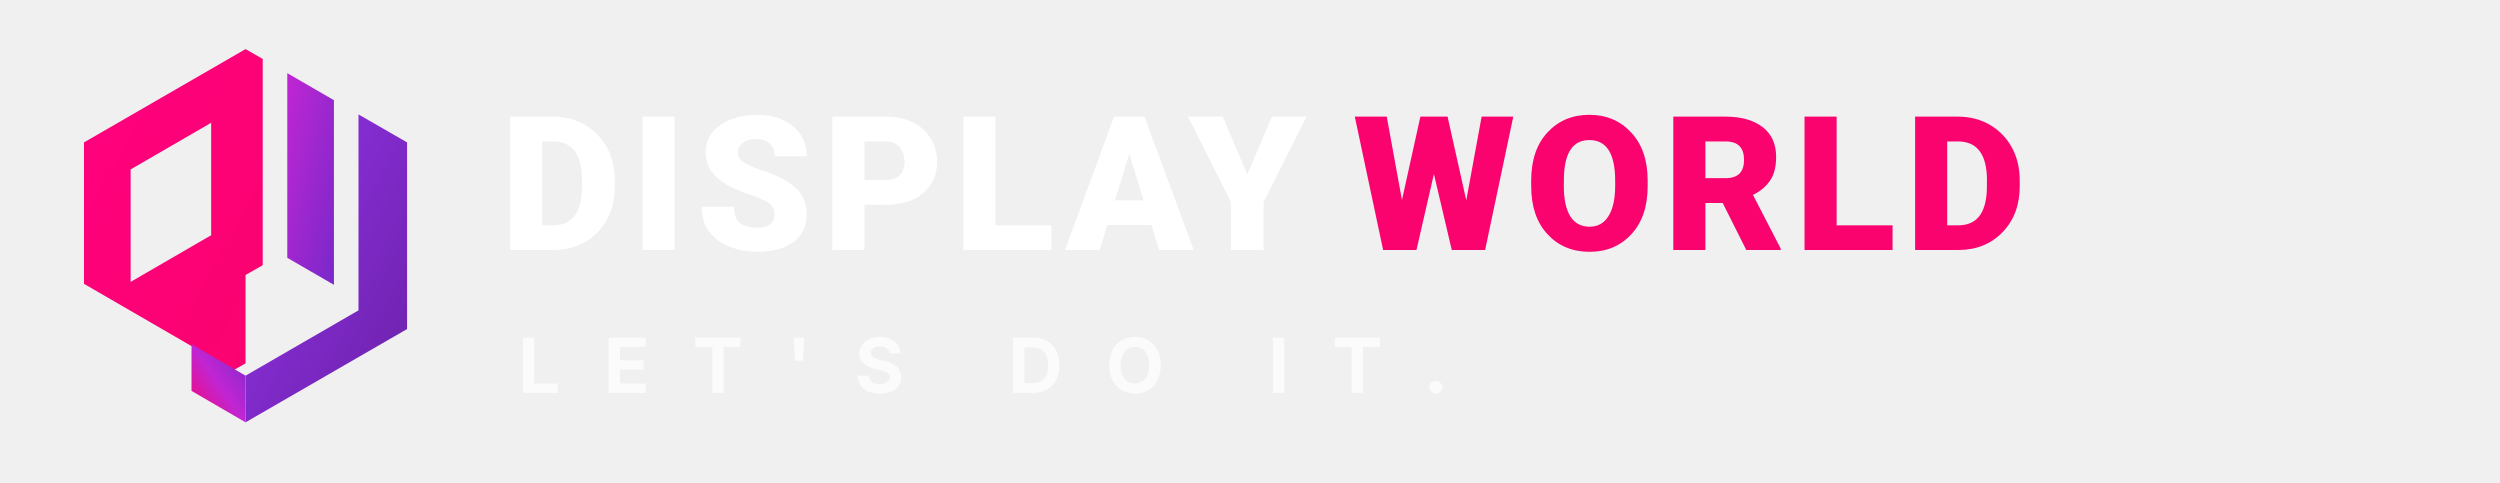
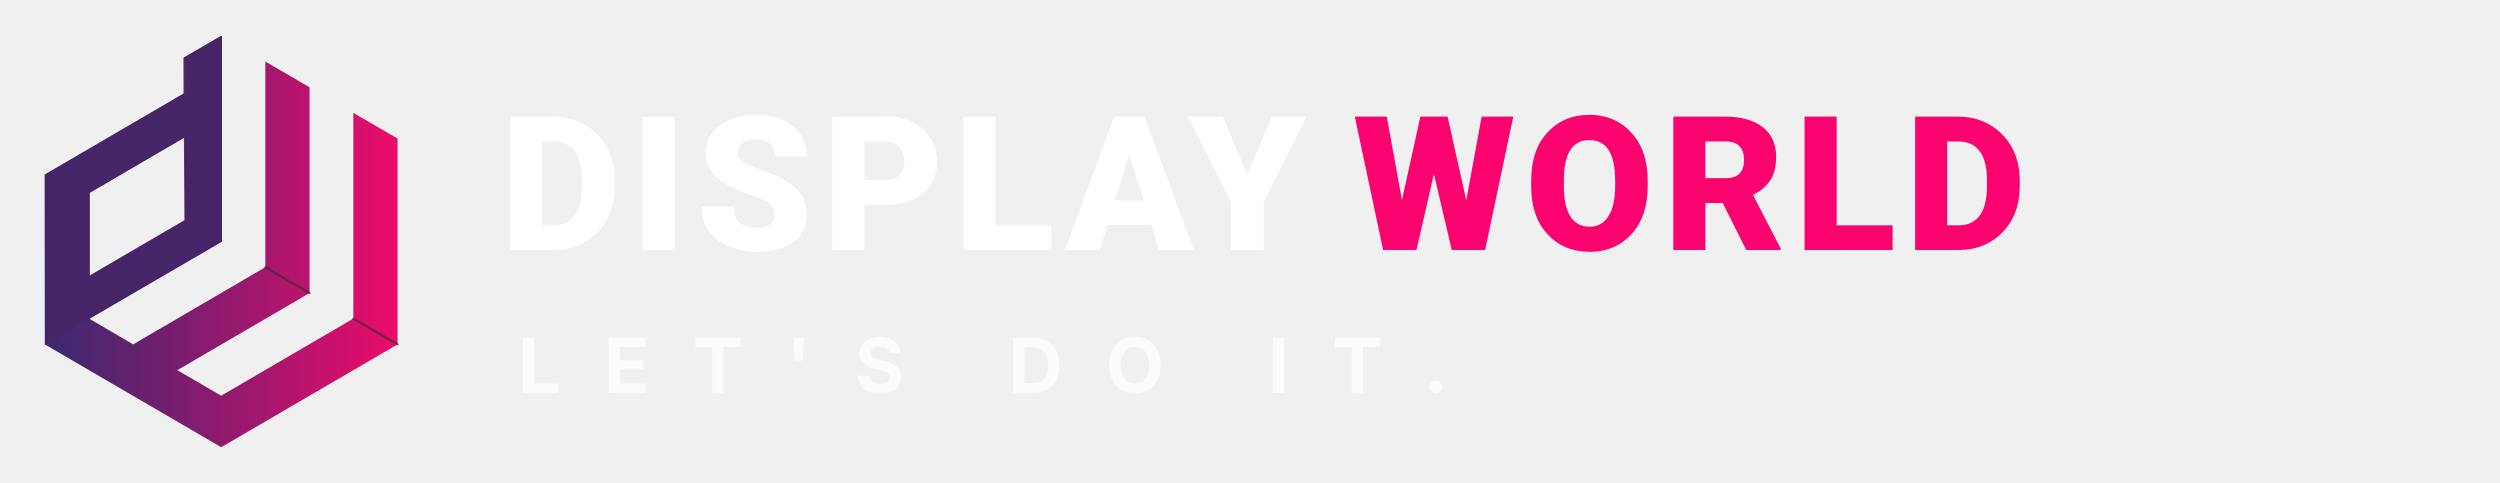
<svg xmlns="http://www.w3.org/2000/svg" viewBox="0 0 280 54" width="280" height="54" fill="none">
  <defs>
-     <linearGradient id="hzw-pink" x1="0%" y1="0%" x2="100%" y2="100%">
-       <stop offset="0%" stop-color="#ff007f" />
-       <stop offset="100%" stop-color="#fa036e" />
-     </linearGradient>
-     <linearGradient id="hzw-purple-mid" x1="0%" y1="0%" x2="100%" y2="100%">
-       <stop offset="0%" stop-color="#c026d3" />
-       <stop offset="100%" stop-color="#7928ca" />
-     </linearGradient>
-     <linearGradient id="hzw-purple-dark" x1="0%" y1="0%" x2="100%" y2="100%">
-       <stop offset="0%" stop-color="#9333ea" />
-       <stop offset="100%" stop-color="#6b21a8" />
-     </linearGradient>
-     <linearGradient id="hzw-ribbon" x1="0%" y1="100%" x2="100%" y2="0%">
-       <stop offset="0%" stop-color="#fa036e" />
-       <stop offset="50%" stop-color="#c026d3" />
-       <stop offset="100%" stop-color="#7928ca" />
+     <linearGradient id="hzw-grad" x1="0%" y1="0%" x2="100%" y2="0%">
+       <stop offset="0%" stop-color="#3a296f" />
+       <stop offset="30%" stop-color="#6c206e" />
+       <stop offset="60%" stop-color="#a1176d" />
+       <stop offset="80%" stop-color="#c6116c" />
+       <stop offset="100%" stop-color="#ec0b6a" />
    </linearGradient>
  </defs>
-   <g transform="translate(0, 0) scale(0.55)">
-     <path fill-rule="evenodd" fill="url(#hzw-pink)" d="       M 50 10       L 53.5 12       L 53.5 54       L 50 56       L 50 74       L 47.5 75.4       L 17.1 57.8       L 17.1 29       L 50 10 Z              M 26.6 34.5       L 43 25       L 43 47.9       L 26.6 57.4 Z     " />
-     <path fill="url(#hzw-purple-mid)" d="       M 58.5 14.9       L 68 20.4       L 68 58       L 58.5 52.5 Z     " />
-     <path fill="url(#hzw-purple-dark)" d="       M 73 23.3       L 82.9 29       L 82.9 67       L 50 86       L 50 76.5       L 73 63.2       L 73 23.3 Z     " />
-     <path fill="url(#hzw-ribbon)" d="       M 50 76.5       L 50 86       L 39 79.6       L 39 70.1 Z     " />
+   <g transform="translate(5.0, 4.0) scale(0.425)">
+     <path fill-rule="evenodd" fill="url(#hzw-grad)" d="         M 36.57 5.80 L 36.60 15.23 L 0.00 36.59 L 0.04 81.34 L 46.52 108.44 L 93.01 81.34 L 93.01 27.10 L 81.35 20.34 L 81.35 74.54 L 46.52 94.87 L 34.96 88.14 L 69.82 67.80 L 69.82 13.60 L 58.16 6.80 L 58.16 61.00 L 23.33 81.34 L 11.70 74.54 L 46.52 54.27 L 46.52 0.00 Z         M 11.70 41.40 L 36.70 26.80 L 36.83 48.63 L 11.70 63.29 Z       " />
+     <path fill-rule="evenodd" fill="#462468" d="         M 11.91 41.40 L 36.91 26.80 L 37.04 48.63 L 11.91 63.29 Z         M 0.25 81.34 L 46.73 54.27 L 46.73 0.00 L 36.78 5.80 L 36.81 15.23 L 0.21 36.59 Z       " />
+     <path stroke="#2e2c2c" stroke-width="0.6" stroke-linecap="round" opacity="0.6" d="         M 58.16 61.00 L 69.82 67.80         M 81.35 74.54 L 93.01 81.34       " />
  </g>
  <g transform="translate(56, 0)">
    <text x="0" y="28" font-family="-apple-system, BlinkMacSystemFont, 'Montserrat', 'Space Grotesk', 'Outfit', 'Segoe UI', Roboto, sans-serif" font-weight="900" font-size="21" letter-spacing="1">
      <tspan fill="#ffffff">DISPLAY </tspan>
      <tspan fill="#fa036e">WORLD</tspan>
    </text>
    <text x="2" y="44" font-family="-apple-system, BlinkMacSystemFont, 'Space Grotesk', 'Outfit', sans-serif" font-weight="700" font-size="8.5" fill="rgba(255,255,255,0.75)" letter-spacing="4.8">LET'S DO IT.</text>
  </g>
</svg>
